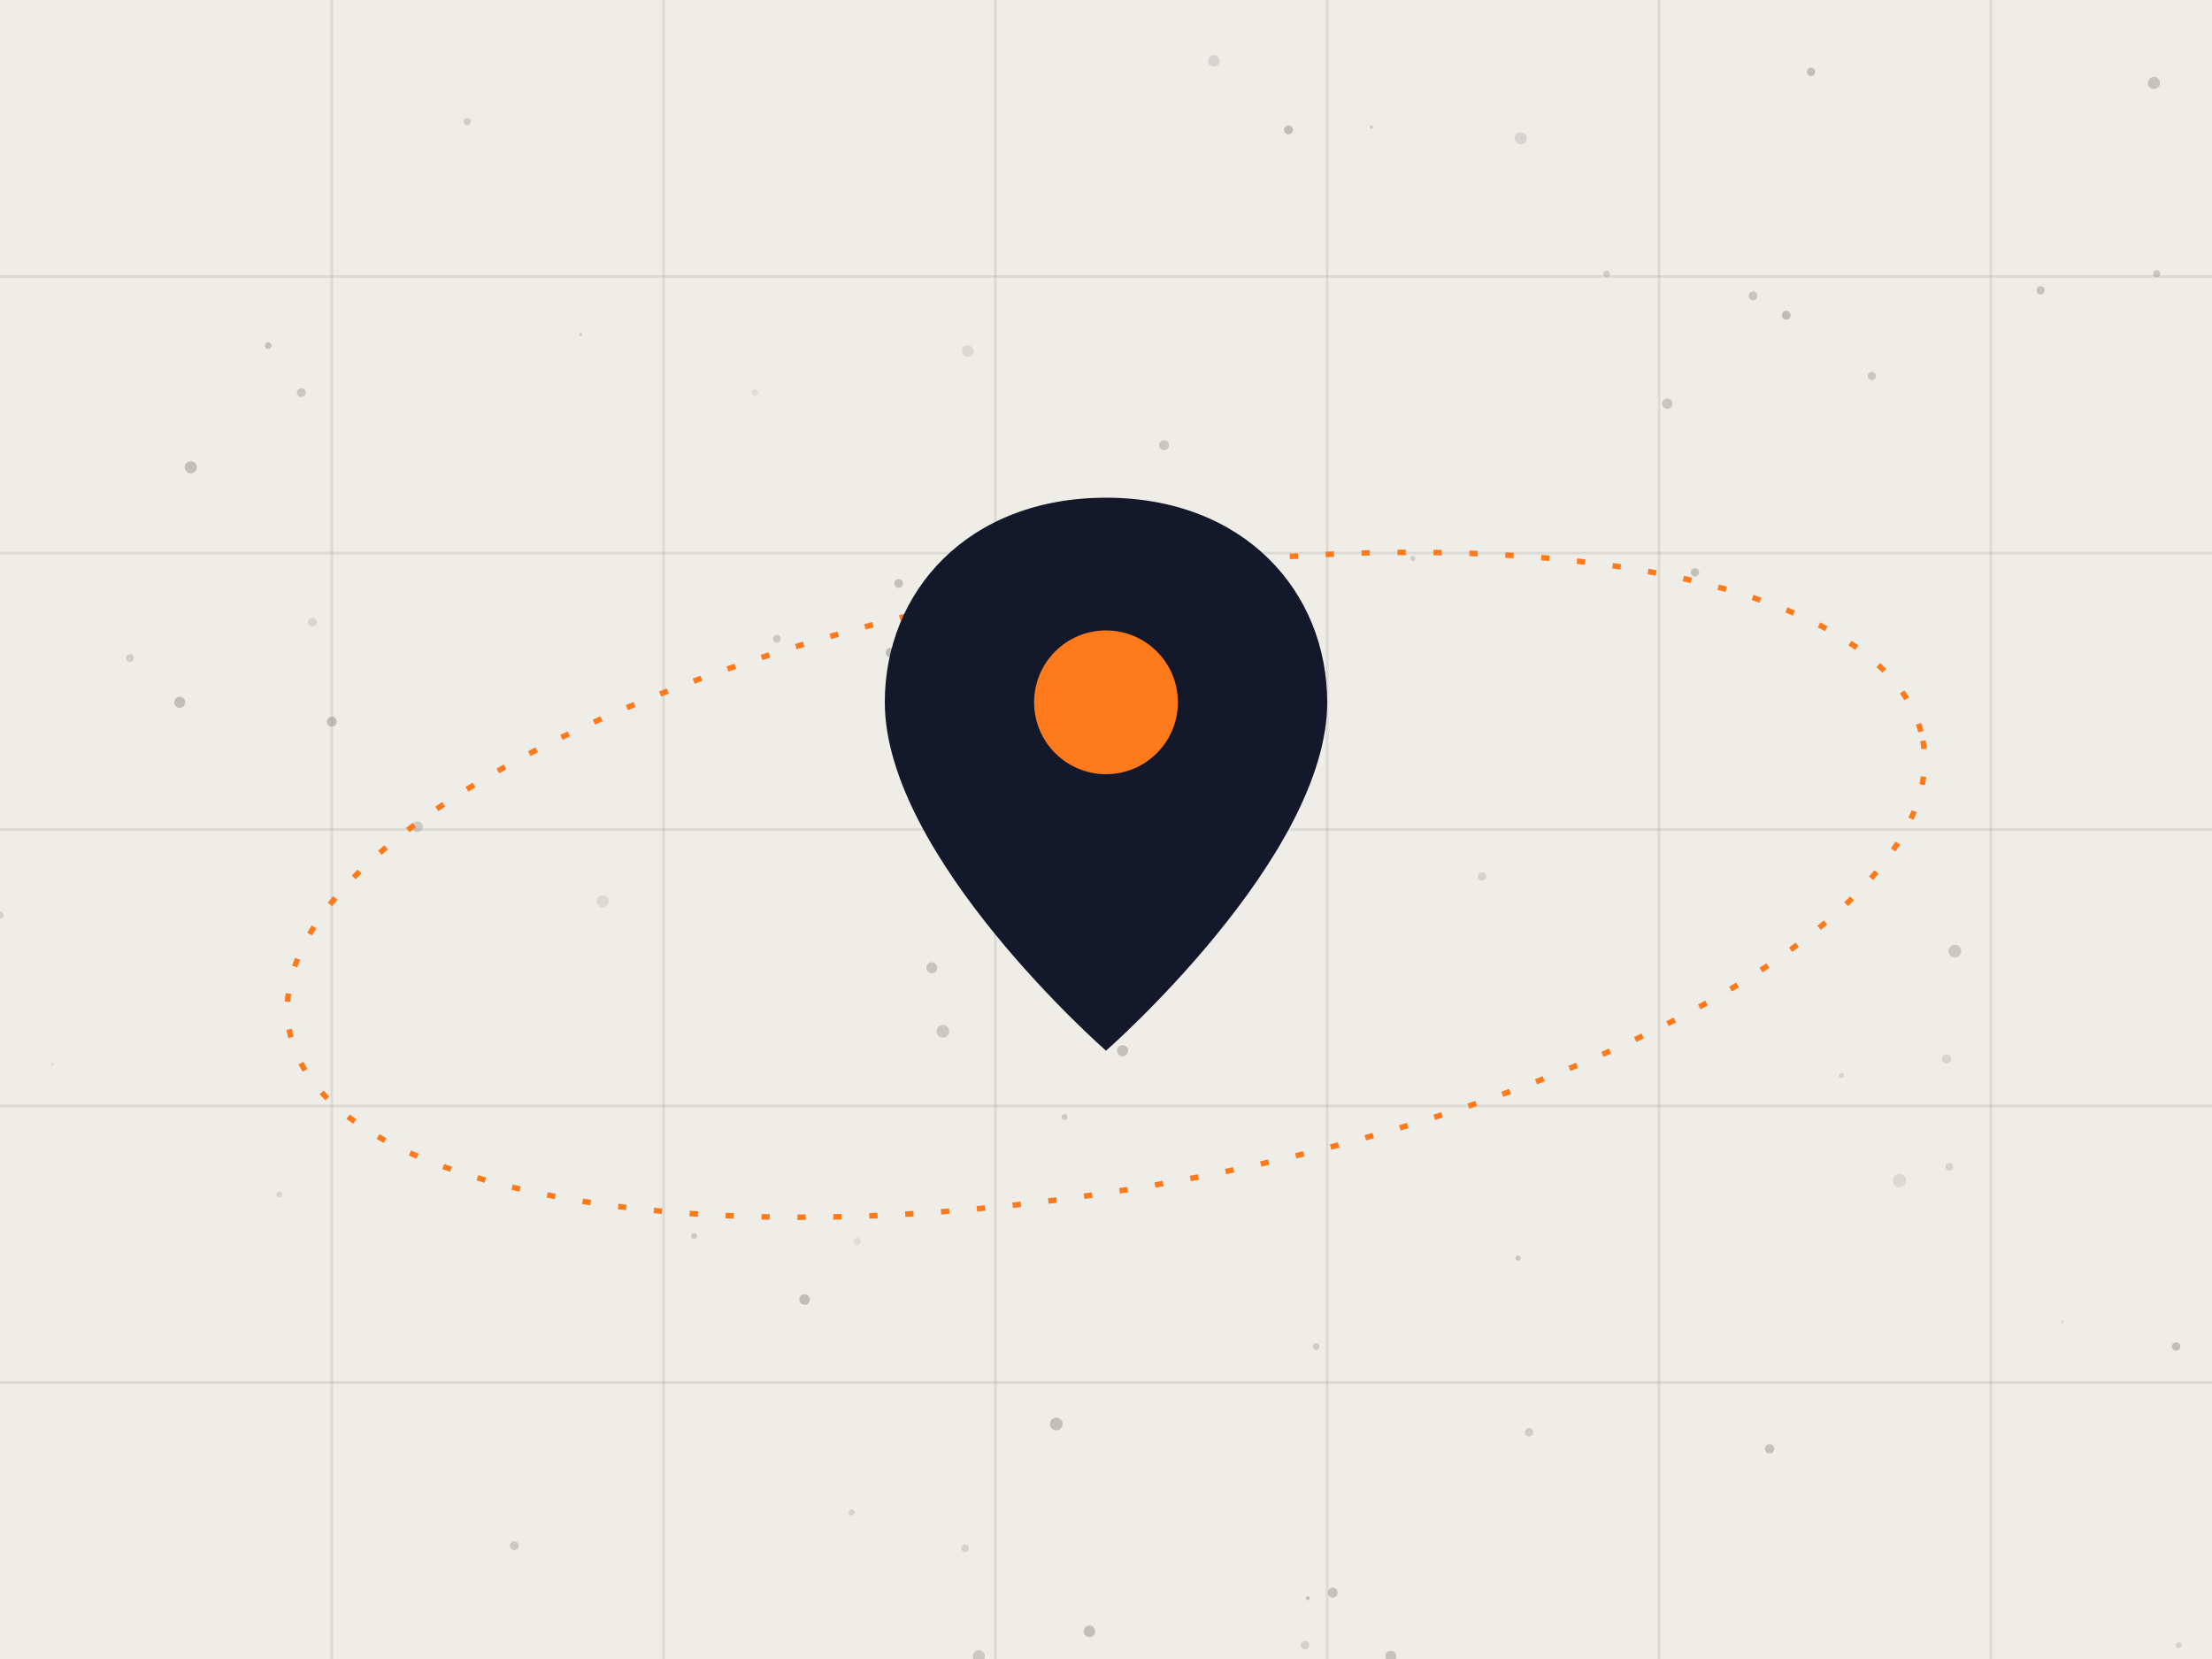
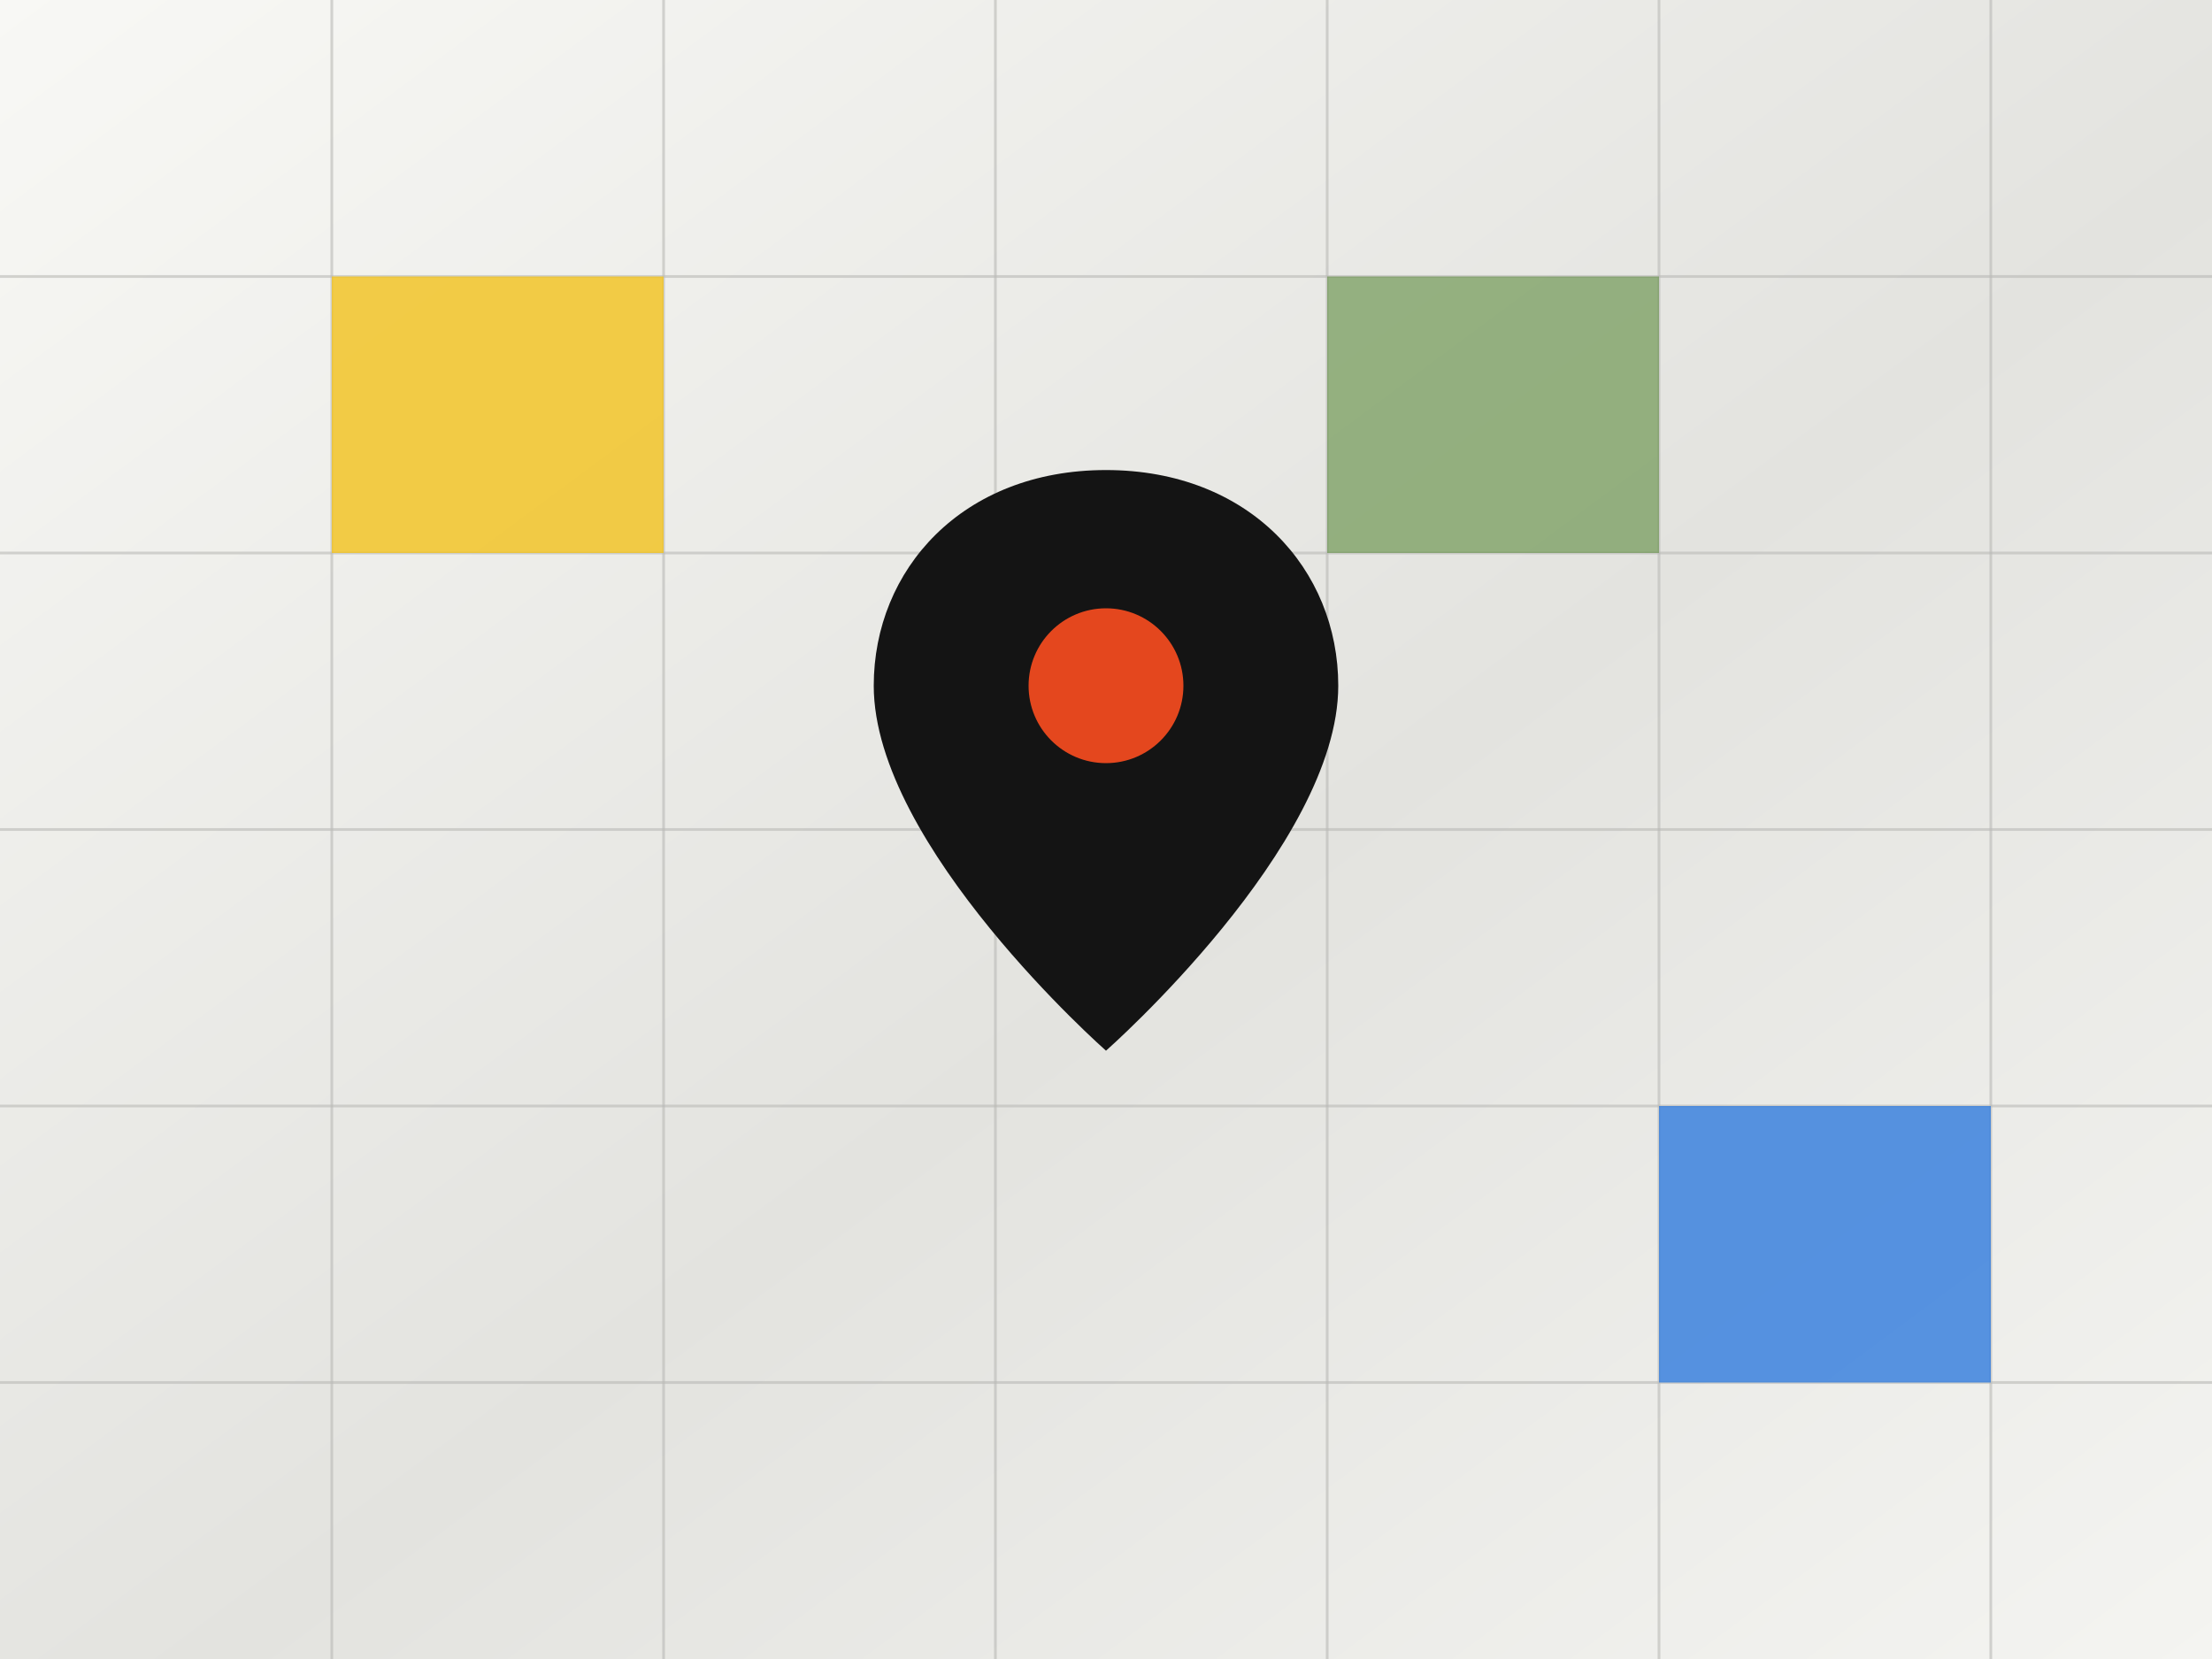
- <svg xmlns="http://www.w3.org/2000/svg" viewBox="0 0 800 600" width="800" height="600" role="img" aria-label="地図のピンと軌道線を組み合わせた装飾">
-   <rect width="800" height="600" fill="#EEEDE8" />
-   <circle cx="0" cy="331" r="1.3" fill="#8A8780" opacity="0.28" />
-   <circle cx="308" cy="547" r="1.1" fill="#8A8780" opacity="0.27" />
-   <circle cx="273" cy="142" r="1.2" fill="#8A8780" opacity="0.16" />
-   <circle cx="349" cy="560" r="1.4" fill="#8A8780" opacity="0.26" />
-   <circle cx="97" cy="125" r="1.2" fill="#8A8780" opacity="0.43" />
-   <circle cx="218" cy="326" r="2.2" fill="#8A8780" opacity="0.19" />
-   <circle cx="677" cy="136" r="1.5" fill="#8A8780" opacity="0.38" />
-   <circle cx="186" cy="559" r="1.6" fill="#8A8780" opacity="0.35" />
-   <circle cx="69" cy="169" r="2.2" fill="#8A8780" opacity="0.45" />
-   <circle cx="65" cy="254" r="2.0" fill="#8A8780" opacity="0.45" />
-   <circle cx="536" cy="317" r="1.5" fill="#8A8780" opacity="0.27" />
-   <circle cx="473" cy="578" r="0.7" fill="#8A8780" opacity="0.46" />
-   <circle cx="291" cy="470" r="1.9" fill="#8A8780" opacity="0.46" />
-   <circle cx="336" cy="253" r="1.9" fill="#8A8780" opacity="0.32" />
-   <circle cx="109" cy="142" r="1.6" fill="#8A8780" opacity="0.37" />
-   <circle cx="341" cy="373" r="2.3" fill="#8A8780" opacity="0.36" />
-   <circle cx="511" cy="202" r="0.9" fill="#8A8780" opacity="0.31" />
-   <circle cx="472" cy="595" r="1.5" fill="#8A8780" opacity="0.28" />
-   <circle cx="385" cy="404" r="1.1" fill="#8A8780" opacity="0.34" />
-   <circle cx="325" cy="211" r="1.6" fill="#8A8780" opacity="0.43" />
-   <circle cx="281" cy="231" r="1.4" fill="#8A8780" opacity="0.36" />
-   <circle cx="354" cy="599" r="2.2" fill="#8A8780" opacity="0.36" />
-   <circle cx="788" cy="595" r="1.1" fill="#8A8780" opacity="0.24" />
-   <circle cx="382" cy="515" r="2.3" fill="#8A8780" opacity="0.44" />
-   <circle cx="101" cy="432" r="1.1" fill="#8A8780" opacity="0.23" />
-   <circle cx="406" cy="380" r="2.0" fill="#8A8780" opacity="0.44" />
-   <circle cx="120" cy="261" r="1.8" fill="#8A8780" opacity="0.46" />
-   <circle cx="344" cy="275" r="2.0" fill="#8A8780" opacity="0.22" />
-   <circle cx="779" cy="30" r="2.2" fill="#8A8780" opacity="0.41" />
-   <circle cx="251" cy="447" r="1.1" fill="#8A8780" opacity="0.33" />
-   <circle cx="365" cy="248" r="0.7" fill="#8A8780" opacity="0.22" />
-   <circle cx="581" cy="99" r="1.2" fill="#8A8780" opacity="0.32" />
-   <circle cx="707" cy="344" r="2.3" fill="#8A8780" opacity="0.36" />
-   <circle cx="47" cy="238" r="1.4" fill="#8A8780" opacity="0.31" />
-   <circle cx="394" cy="590" r="2.1" fill="#8A8780" opacity="0.44" />
-   <circle cx="746" cy="478" r="0.6" fill="#8A8780" opacity="0.15" />
-   <circle cx="439" cy="22" r="2.1" fill="#8A8780" opacity="0.24" />
-   <circle cx="646" cy="114" r="1.6" fill="#8A8780" opacity="0.48" />
-   <circle cx="322" cy="236" r="1.7" fill="#8A8780" opacity="0.50" />
-   <circle cx="337" cy="350" r="2.0" fill="#8A8780" opacity="0.39" />
-   <circle cx="553" cy="518" r="1.5" fill="#8A8780" opacity="0.32" />
-   <circle cx="613" cy="207" r="1.5" fill="#8A8780" opacity="0.44" />
-   <circle cx="466" cy="47" r="1.6" fill="#8A8780" opacity="0.47" />
-   <circle cx="391" cy="228" r="2.3" fill="#8A8780" opacity="0.45" />
-   <circle cx="666" cy="389" r="0.9" fill="#8A8780" opacity="0.25" />
-   <circle cx="350" cy="127" r="2.1" fill="#8A8780" opacity="0.20" />
-   <circle cx="476" cy="487" r="1.2" fill="#8A8780" opacity="0.34" />
-   <circle cx="603" cy="146" r="1.9" fill="#8A8780" opacity="0.38" />
-   <circle cx="169" cy="44" r="1.3" fill="#8A8780" opacity="0.32" />
-   <circle cx="550" cy="50" r="2.2" fill="#8A8780" opacity="0.24" />
-   <circle cx="482" cy="576" r="1.8" fill="#8A8780" opacity="0.42" />
-   <circle cx="787" cy="487" r="1.5" fill="#8A8780" opacity="0.46" />
-   <circle cx="634" cy="107" r="1.6" fill="#8A8780" opacity="0.38" />
-   <circle cx="705" cy="422" r="1.4" fill="#8A8780" opacity="0.26" />
-   <circle cx="496" cy="46" r="0.6" fill="#8A8780" opacity="0.33" />
-   <circle cx="738" cy="105" r="1.5" fill="#8A8780" opacity="0.42" />
-   <circle cx="210" cy="121" r="0.6" fill="#8A8780" opacity="0.30" />
-   <circle cx="310" cy="449" r="1.3" fill="#8A8780" opacity="0.16" />
-   <circle cx="549" cy="455" r="0.9" fill="#8A8780" opacity="0.40" />
-   <circle cx="655" cy="26" r="1.5" fill="#8A8780" opacity="0.46" />
-   <circle cx="640" cy="524" r="1.7" fill="#8A8780" opacity="0.42" />
-   <circle cx="687" cy="427" r="2.4" fill="#8A8780" opacity="0.20" />
-   <circle cx="19" cy="385" r="0.6" fill="#8A8780" opacity="0.16" />
-   <circle cx="704" cy="383" r="1.7" fill="#8A8780" opacity="0.25" />
-   <circle cx="342" cy="225" r="1.6" fill="#8A8780" opacity="0.35" />
-   <circle cx="113" cy="225" r="1.6" fill="#8A8780" opacity="0.22" />
-   <circle cx="503" cy="599" r="2.0" fill="#8A8780" opacity="0.42" />
-   <circle cx="151" cy="299" r="1.9" fill="#8A8780" opacity="0.35" />
-   <circle cx="421" cy="161" r="1.8" fill="#8A8780" opacity="0.38" />
-   <circle cx="780" cy="99" r="1.3" fill="#8A8780" opacity="0.37" />
-   <line x1="120" y1="0" x2="120" y2="600" stroke="#8A8780" stroke-opacity=".18" />
-   <line x1="240" y1="0" x2="240" y2="600" stroke="#8A8780" stroke-opacity=".18" />
-   <line x1="360" y1="0" x2="360" y2="600" stroke="#8A8780" stroke-opacity=".18" />
-   <line x1="480" y1="0" x2="480" y2="600" stroke="#8A8780" stroke-opacity=".18" />
-   <line x1="600" y1="0" x2="600" y2="600" stroke="#8A8780" stroke-opacity=".18" />
-   <line x1="720" y1="0" x2="720" y2="600" stroke="#8A8780" stroke-opacity=".18" />
-   <line x1="0" y1="100" x2="800" y2="100" stroke="#8A8780" stroke-opacity=".18" />
-   <line x1="0" y1="200" x2="800" y2="200" stroke="#8A8780" stroke-opacity=".18" />
-   <line x1="0" y1="300" x2="800" y2="300" stroke="#8A8780" stroke-opacity=".18" />
-   <line x1="0" y1="400" x2="800" y2="400" stroke="#8A8780" stroke-opacity=".18" />
-   <line x1="0" y1="500" x2="800" y2="500" stroke="#8A8780" stroke-opacity=".18" />
-   <ellipse cx="400" cy="320" rx="300" ry="110" transform="rotate(-10 400 320)" fill="none" stroke="#FF7A1A" stroke-width="2" stroke-dasharray="3 10" />
-   <path d="M400 180 C450 180 480 214 480 254 C480 310 400 380 400 380 C400 380 320 310 320 254 C320 214 350 180 400 180Z" fill="#14182B" />
-   <circle cx="400" cy="254" r="26" fill="#FF7A1A" />
+ <svg xmlns="http://www.w3.org/2000/svg" viewBox="0 0 800 600" width="800" height="600" role="img" aria-label="地図のピンと色ブロックを組み合わせた装飾">
+   <defs>
+     <linearGradient id="l27" x1="0" y1="0" x2="1" y2="1">
+       <stop offset="0" stop-color="#F8F8F5" />
+       <stop offset=".55" stop-color="#E3E3DF" />
+       <stop offset="1" stop-color="#F4F4F1" />
+     </linearGradient>
+   </defs>
+   <rect width="800" height="600" fill="url(#l27)" />
+   <line x1="120" y1="0" x2="120" y2="600" stroke="#B9B9B5" stroke-opacity=".6" />
+   <line x1="240" y1="0" x2="240" y2="600" stroke="#B9B9B5" stroke-opacity=".6" />
+   <line x1="360" y1="0" x2="360" y2="600" stroke="#B9B9B5" stroke-opacity=".6" />
+   <line x1="480" y1="0" x2="480" y2="600" stroke="#B9B9B5" stroke-opacity=".6" />
+   <line x1="600" y1="0" x2="600" y2="600" stroke="#B9B9B5" stroke-opacity=".6" />
+   <line x1="720" y1="0" x2="720" y2="600" stroke="#B9B9B5" stroke-opacity=".6" />
+   <line x1="0" y1="100" x2="800" y2="100" stroke="#B9B9B5" stroke-opacity=".6" />
+   <line x1="0" y1="200" x2="800" y2="200" stroke="#B9B9B5" stroke-opacity=".6" />
+   <line x1="0" y1="300" x2="800" y2="300" stroke="#B9B9B5" stroke-opacity=".6" />
+   <line x1="0" y1="400" x2="800" y2="400" stroke="#B9B9B5" stroke-opacity=".6" />
+   <line x1="0" y1="500" x2="800" y2="500" stroke="#B9B9B5" stroke-opacity=".6" />
+   <rect x="120" y="100" width="120" height="100" fill="#F2C21B" opacity=".8" />
+   <rect x="600" y="400" width="120" height="100" fill="#2F7BDD" opacity=".8" />
+   <rect x="480" y="100" width="120" height="100" fill="#5B8A3C" opacity=".6" />
+   <path d="M400 170 C452 170 484 206 484 248 C484 306 400 380 400 380 C400 380 316 306 316 248 C316 206 348 170 400 170Z" fill="#141414" />
+   <circle cx="400" cy="248" r="28" fill="#E4471E" />
</svg>
